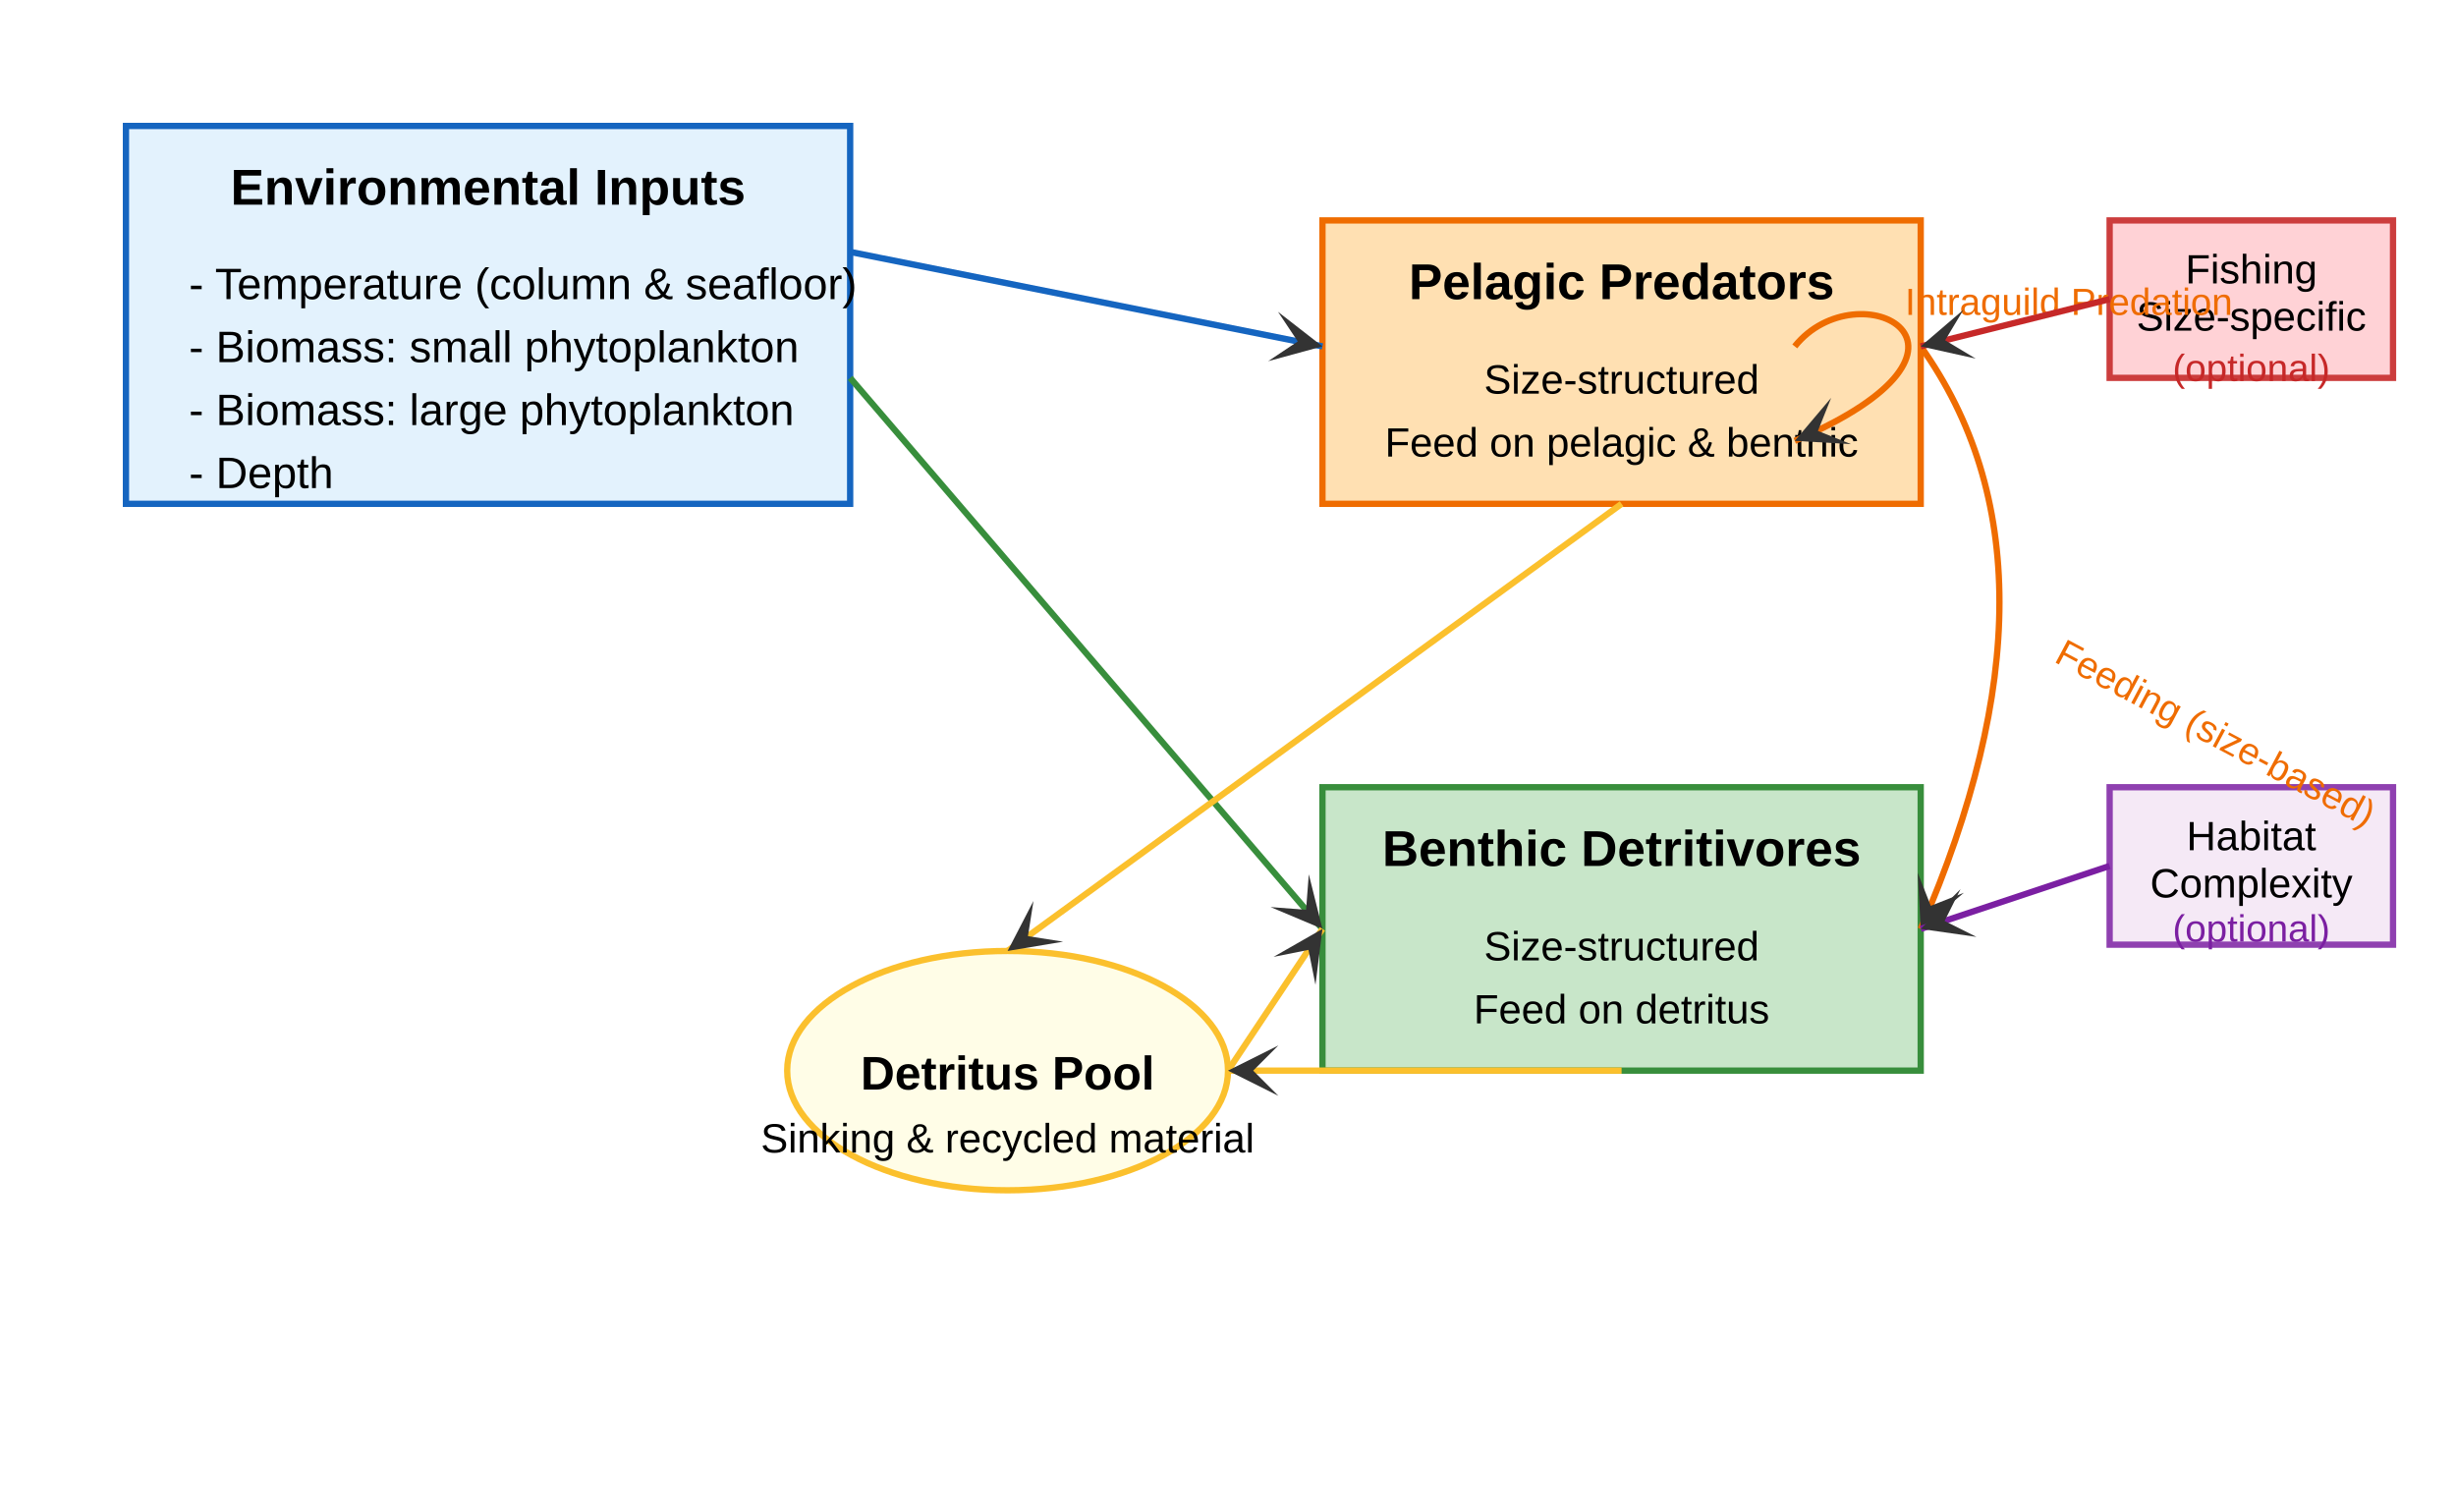
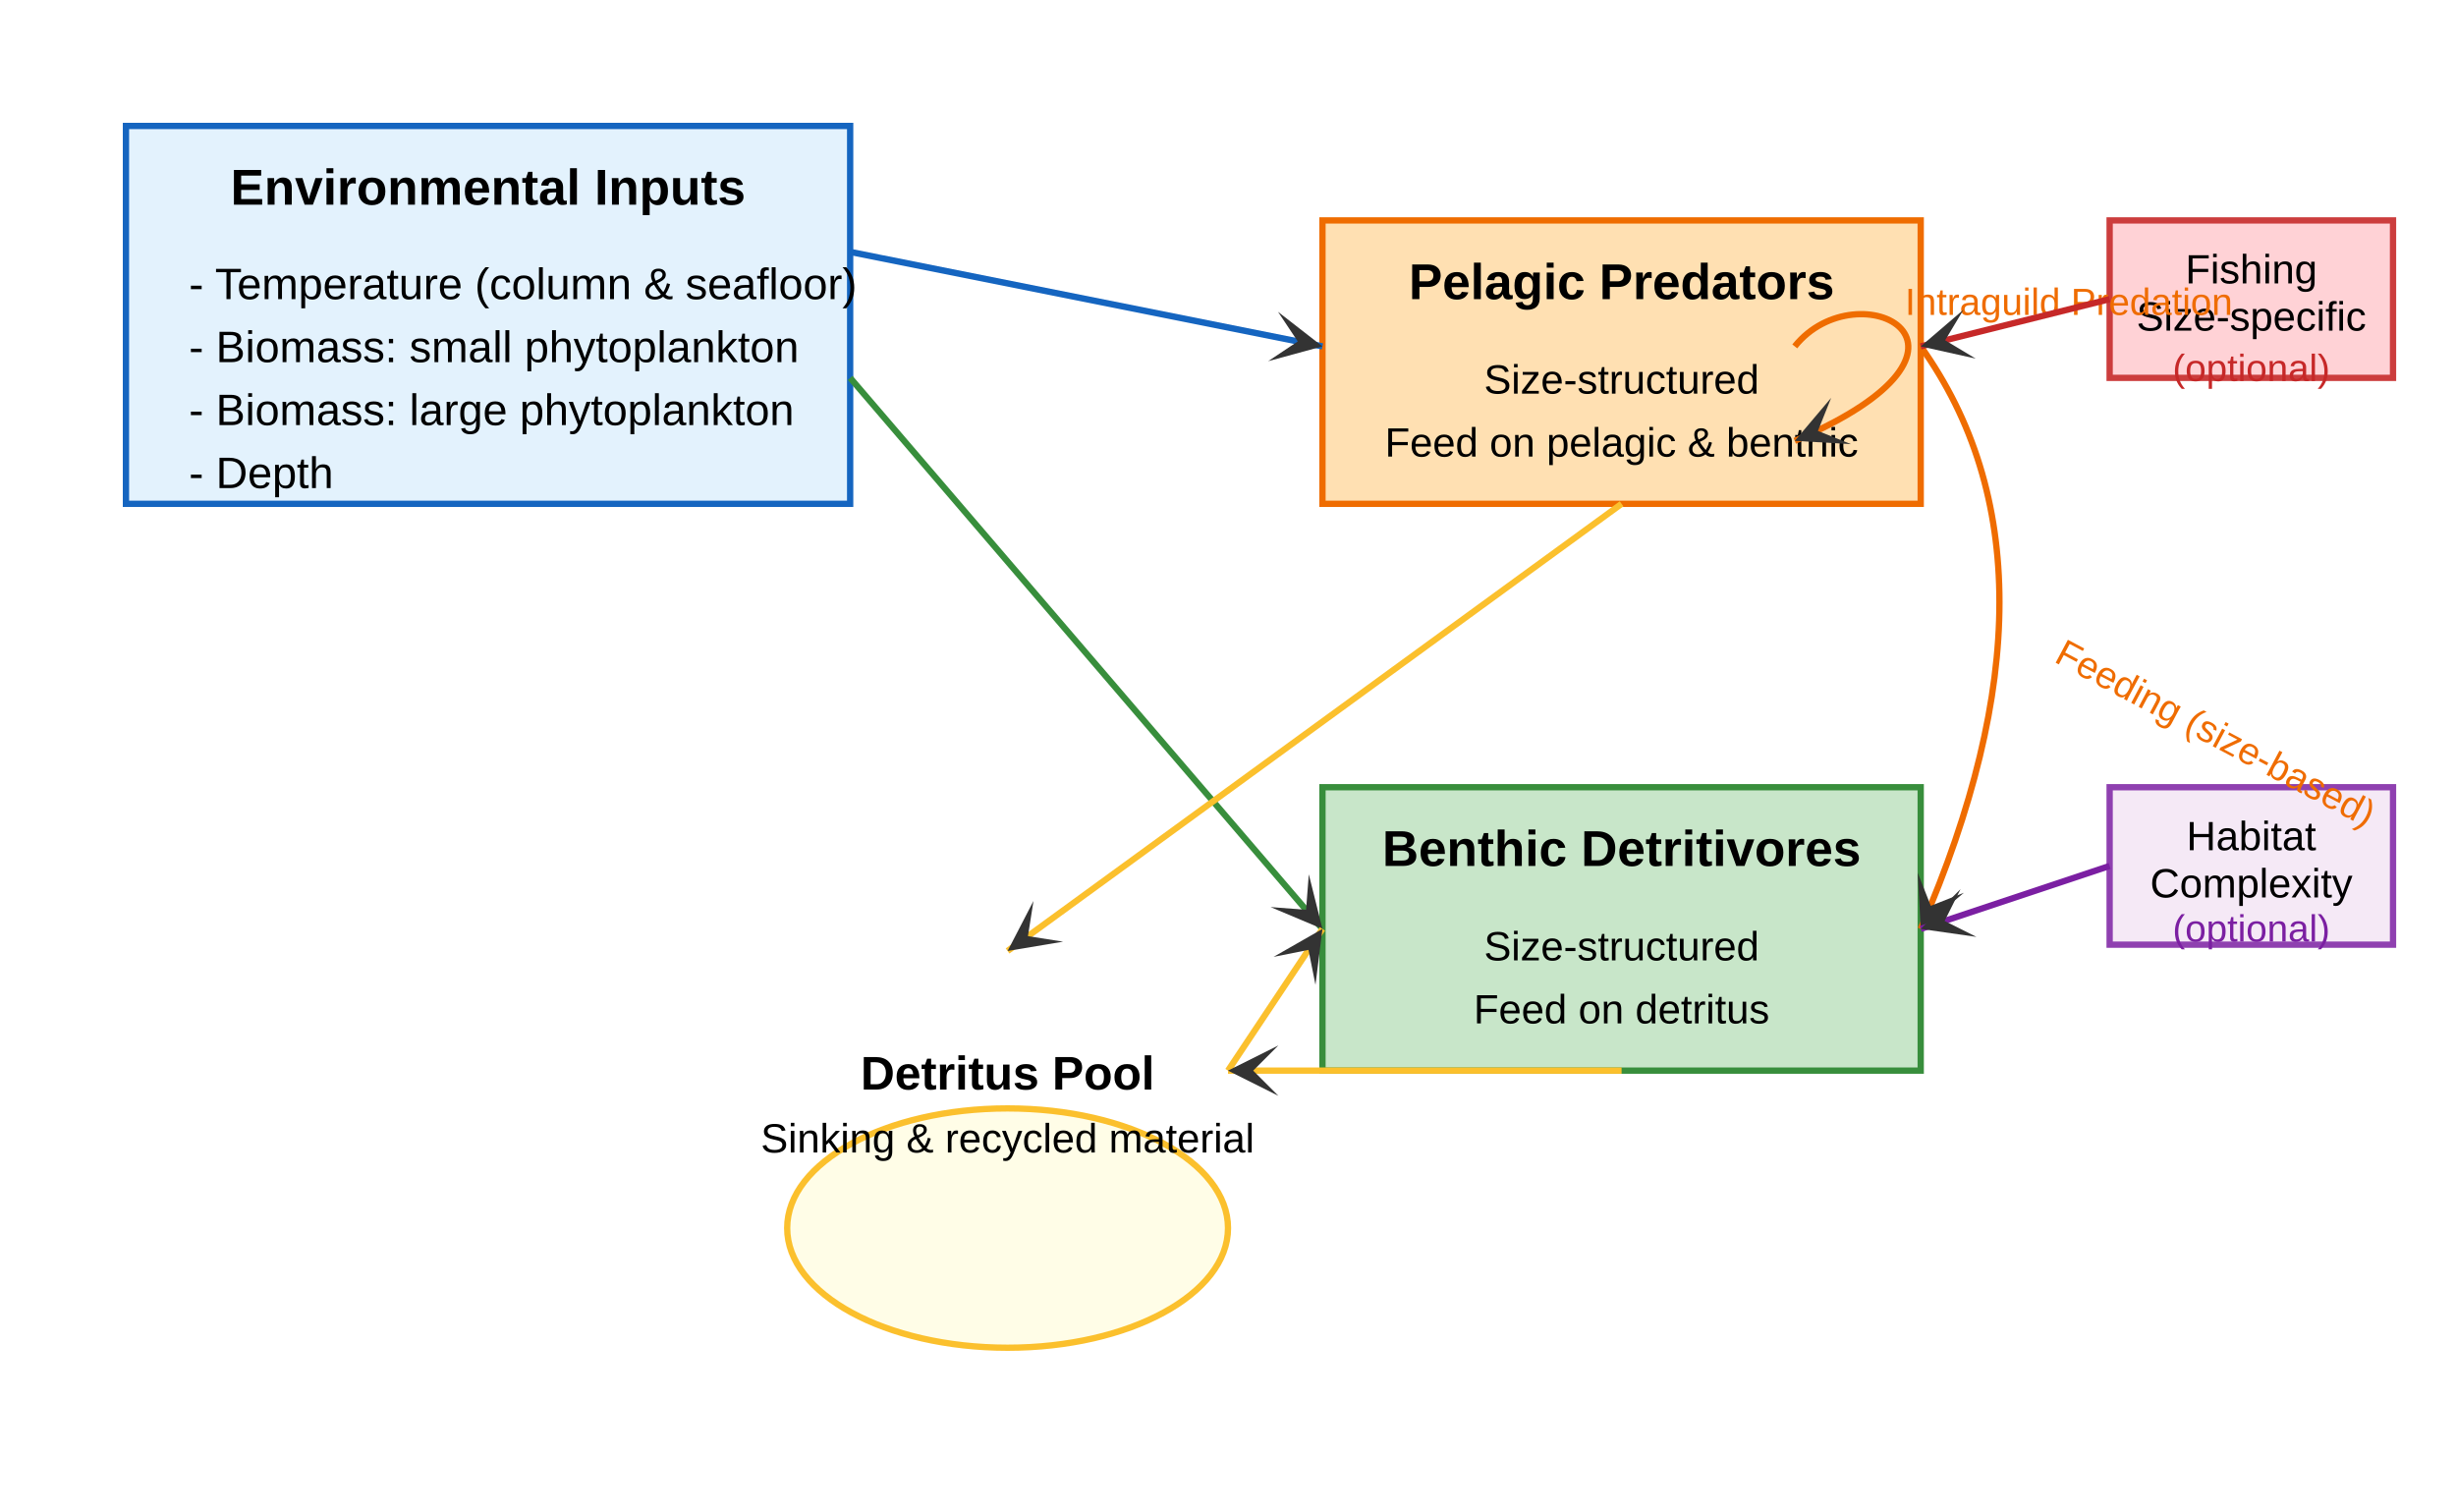
<svg xmlns="http://www.w3.org/2000/svg" width="780" height="480" viewBox="0 0 780 480" font-family="Arial, sans-serif">
  <rect x="40" y="40" width="230" height="120" fill="#e3f2fd" stroke="#1565c0" stroke-width="2" />
  <text x="155" y="65" text-anchor="middle" font-weight="bold" font-size="16">Environmental Inputs</text>
  <text x="60" y="95" font-size="14">- Temperature (column &amp; seafloor)</text>
  <text x="60" y="115" font-size="14">- Biomass: small phytoplankton</text>
  <text x="60" y="135" font-size="14">- Biomass: large phytoplankton</text>
  <text x="60" y="155" font-size="14">- Depth</text>
  <rect x="420" y="70" width="190" height="90" fill="#ffe0b2" stroke="#ef6c00" stroke-width="2" />
  <text x="515" y="95" text-anchor="middle" font-weight="bold" font-size="16">Pelagic Predators</text>
  <text x="515" y="125" text-anchor="middle" font-size="13">Size-structured</text>
  <text x="515" y="145" text-anchor="middle" font-size="13">Feed on pelagic &amp; benthic</text>
  <rect x="420" y="250" width="190" height="90" fill="#c8e6c9" stroke="#388e3c" stroke-width="2" />
  <text x="515" y="275" text-anchor="middle" font-weight="bold" font-size="16">Benthic Detritivores</text>
  <text x="515" y="305" text-anchor="middle" font-size="13">Size-structured</text>
  <text x="515" y="325" text-anchor="middle" font-size="13">Feed on detritus</text>
-   <ellipse cx="320" cy="340" rx="70" ry="38" fill="#fffde7" stroke="#fbc02d" stroke-width="2" />
+   <ellipse cx="320" cy="390" rx="70" ry="38" fill="#fffde7" stroke="#fbc02d" stroke-width="2" />
  <text x="320" y="346" text-anchor="middle" font-weight="bold" font-size="15">Detritus Pool</text>
  <text x="320" y="366" text-anchor="middle" font-size="13">Sinking &amp; recycled material</text>
  <rect x="670" y="250" width="90" height="50" fill="#f3e5f5" stroke="#7b1fa2" stroke-width="2" opacity="0.85" />
  <text x="715" y="270" text-anchor="middle" font-size="13">Habitat</text>
  <text x="715" y="285" text-anchor="middle" font-size="13">Complexity</text>
  <text x="715" y="299" text-anchor="middle" font-size="12" fill="#7b1fa2">(optional)</text>
  <rect x="670" y="70" width="90" height="50" fill="#ffcdd2" stroke="#c62828" stroke-width="2" opacity="0.9" />
  <text x="715" y="90" text-anchor="middle" font-size="13">Fishing</text>
  <text x="715" y="105" text-anchor="middle" font-size="13">Size-specific</text>
  <text x="715" y="121" text-anchor="middle" font-size="12" fill="#c62828">(optional)</text>
  <line x1="270" y1="80" x2="420" y2="110" stroke="#1565c0" stroke-width="2" marker-end="url(#arrow)" />
  <line x1="270" y1="120" x2="420" y2="295" stroke="#388e3c" stroke-width="2" marker-end="url(#arrow)" />
  <line x1="390" y1="340" x2="420" y2="295" stroke="#fbc02d" stroke-width="2" marker-end="url(#arrow)" />
  <path d="M610,110 Q660,180 610,295" fill="none" stroke="#ef6c00" stroke-width="2" marker-end="url(#arrow)" />
  <text x="652" y="210" fill="#ef6c00" font-size="12" transform="rotate(28,652,210)">Feeding (size-based)</text>
  <path d="M570,110 C590,85 640,110 570,140" fill="none" stroke="#ef6c00" stroke-width="2" marker-end="url(#arrow)" />
  <text x="605" y="100" fill="#ef6c00" font-size="12">Intraguild Predation</text>
  <line x1="515" y1="160" x2="320" y2="302" stroke="#fbc02d" stroke-width="2" marker-end="url(#arrow)" />
  <line x1="515" y1="340" x2="390" y2="340" stroke="#fbc02d" stroke-width="2" marker-end="url(#arrow)" />
  <line x1="670" y1="95" x2="610" y2="110" stroke="#c62828" stroke-width="2" marker-end="url(#arrow)" />
  <line x1="670" y1="275" x2="610" y2="295" stroke="#7b1fa2" stroke-width="2" marker-end="url(#arrow)" />
  <defs>
    <marker id="arrow" markerWidth="13" markerHeight="13" refX="10" refY="6" orient="auto" markerUnits="strokeWidth">
      <path d="M2,2 L10,6 L2,10 L6,6 L2,2" fill="#333" />
    </marker>
  </defs>
</svg>
